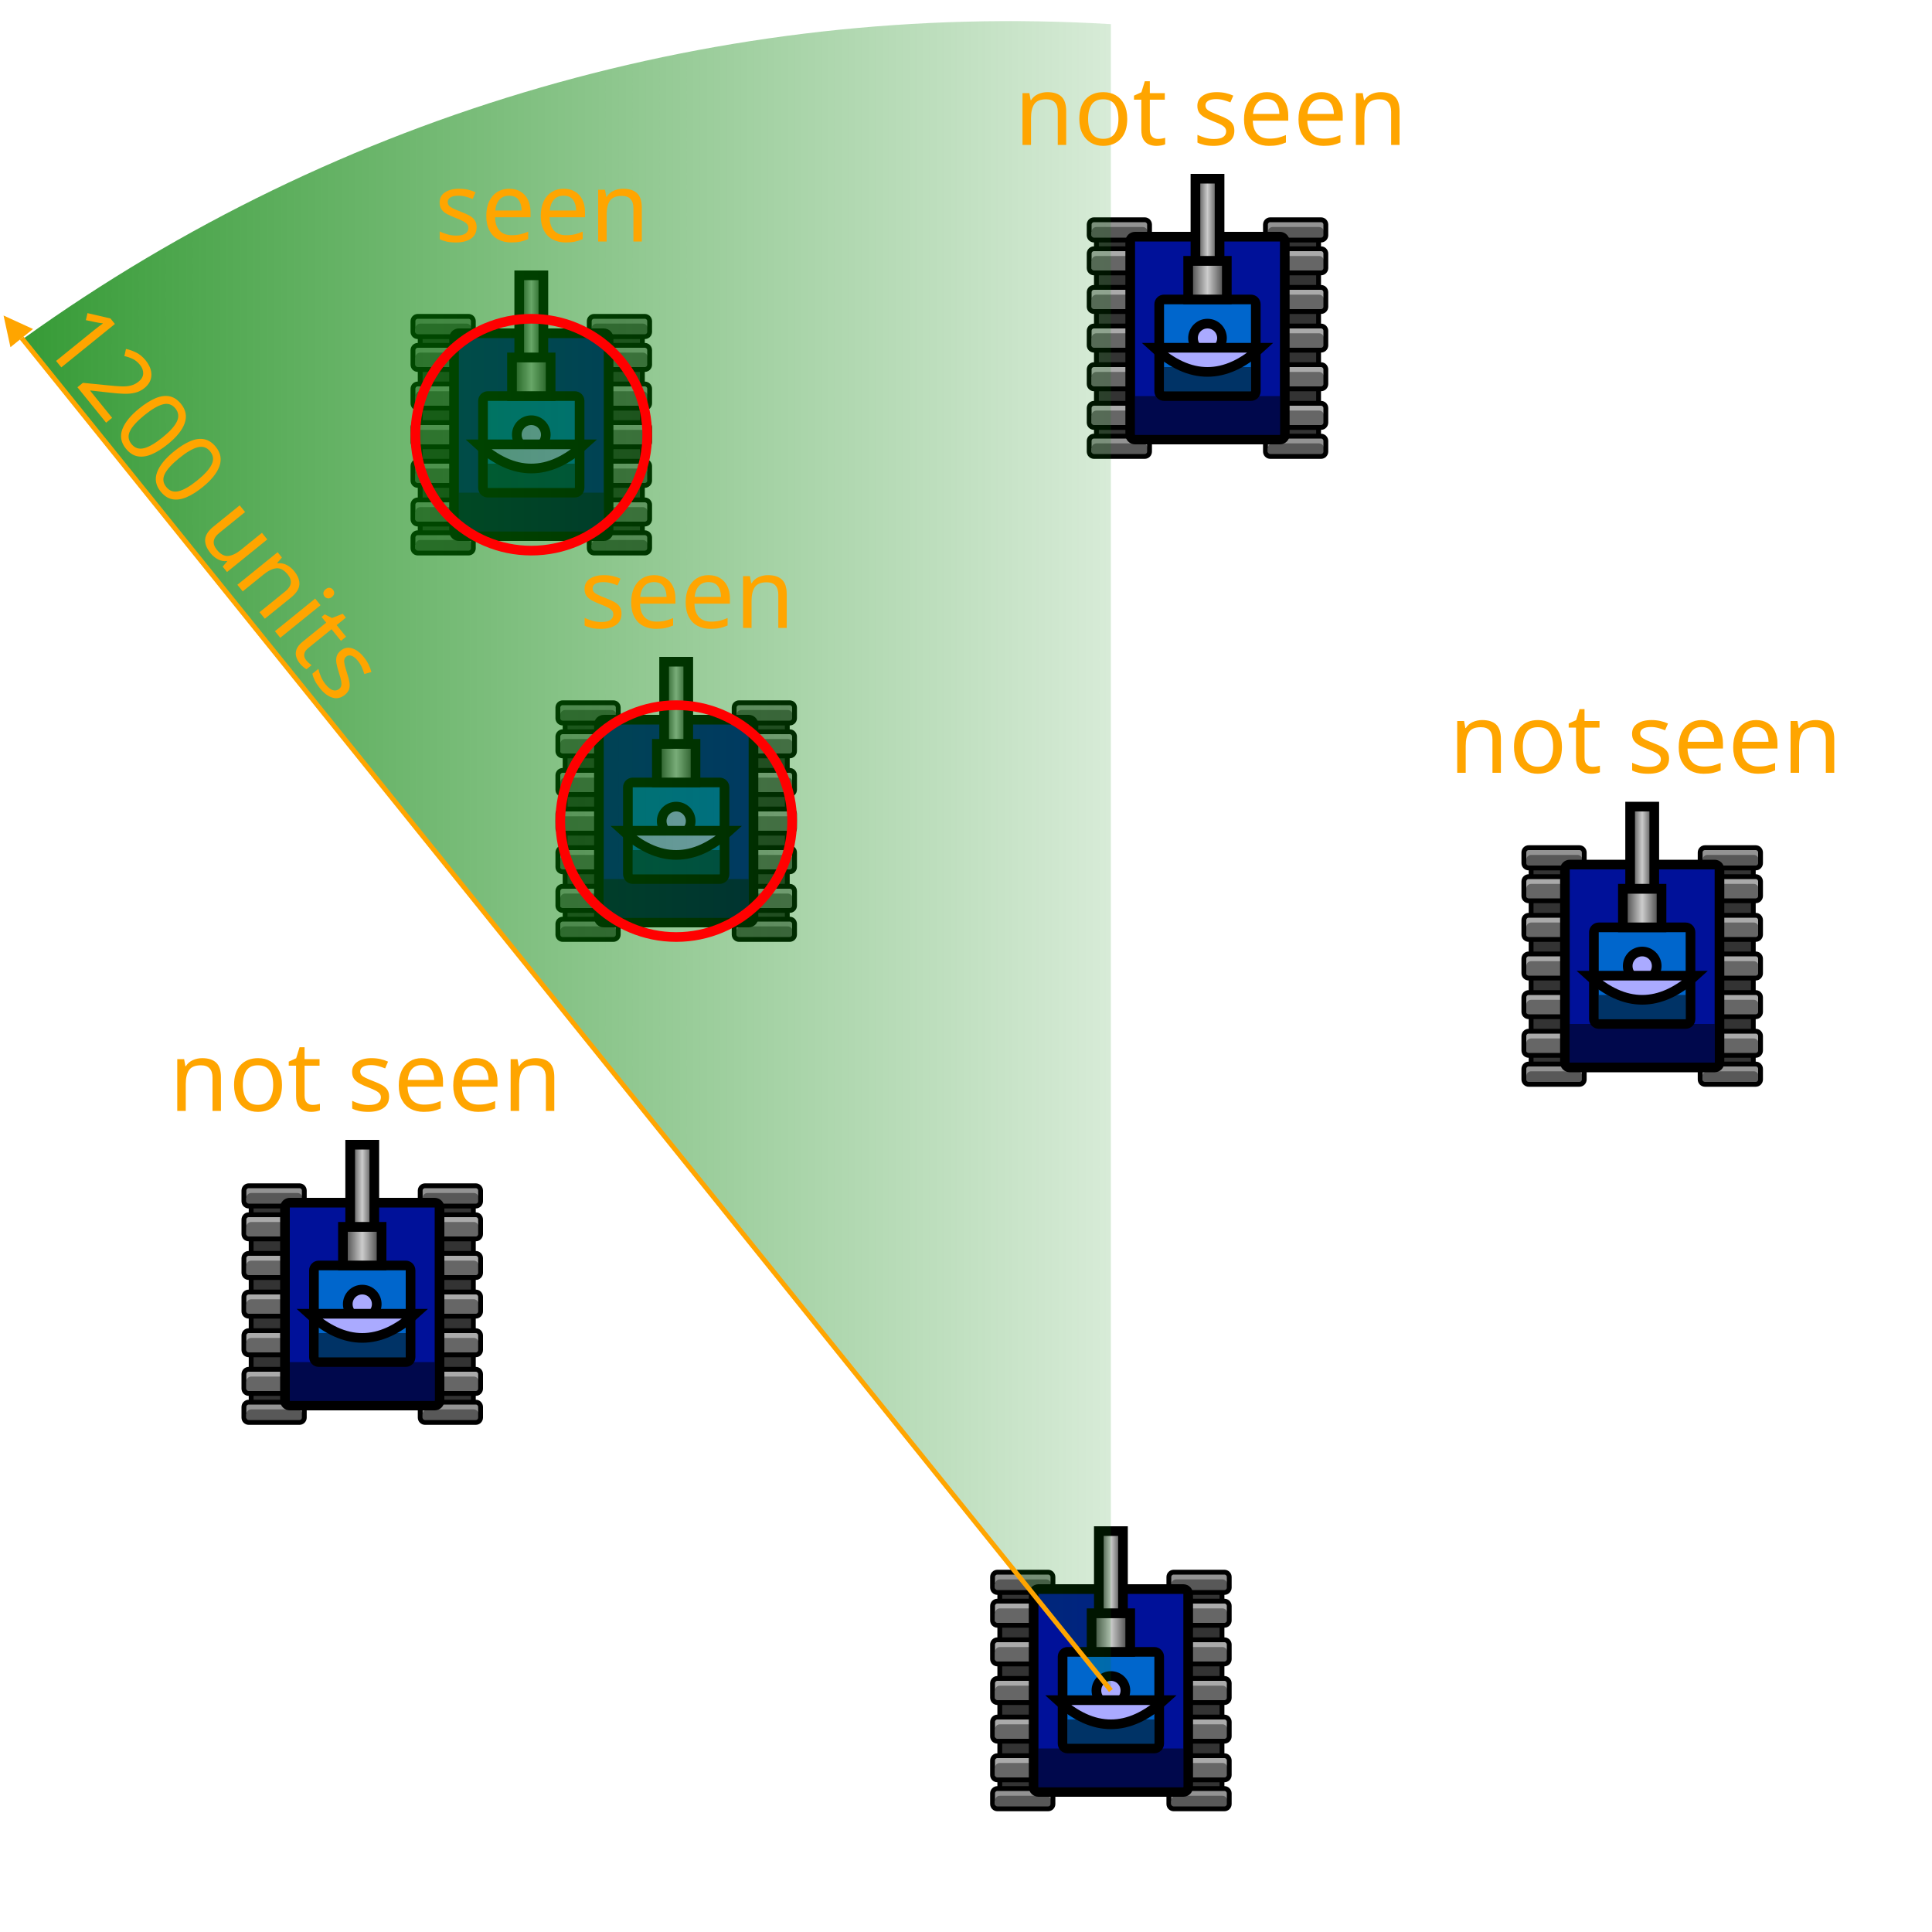
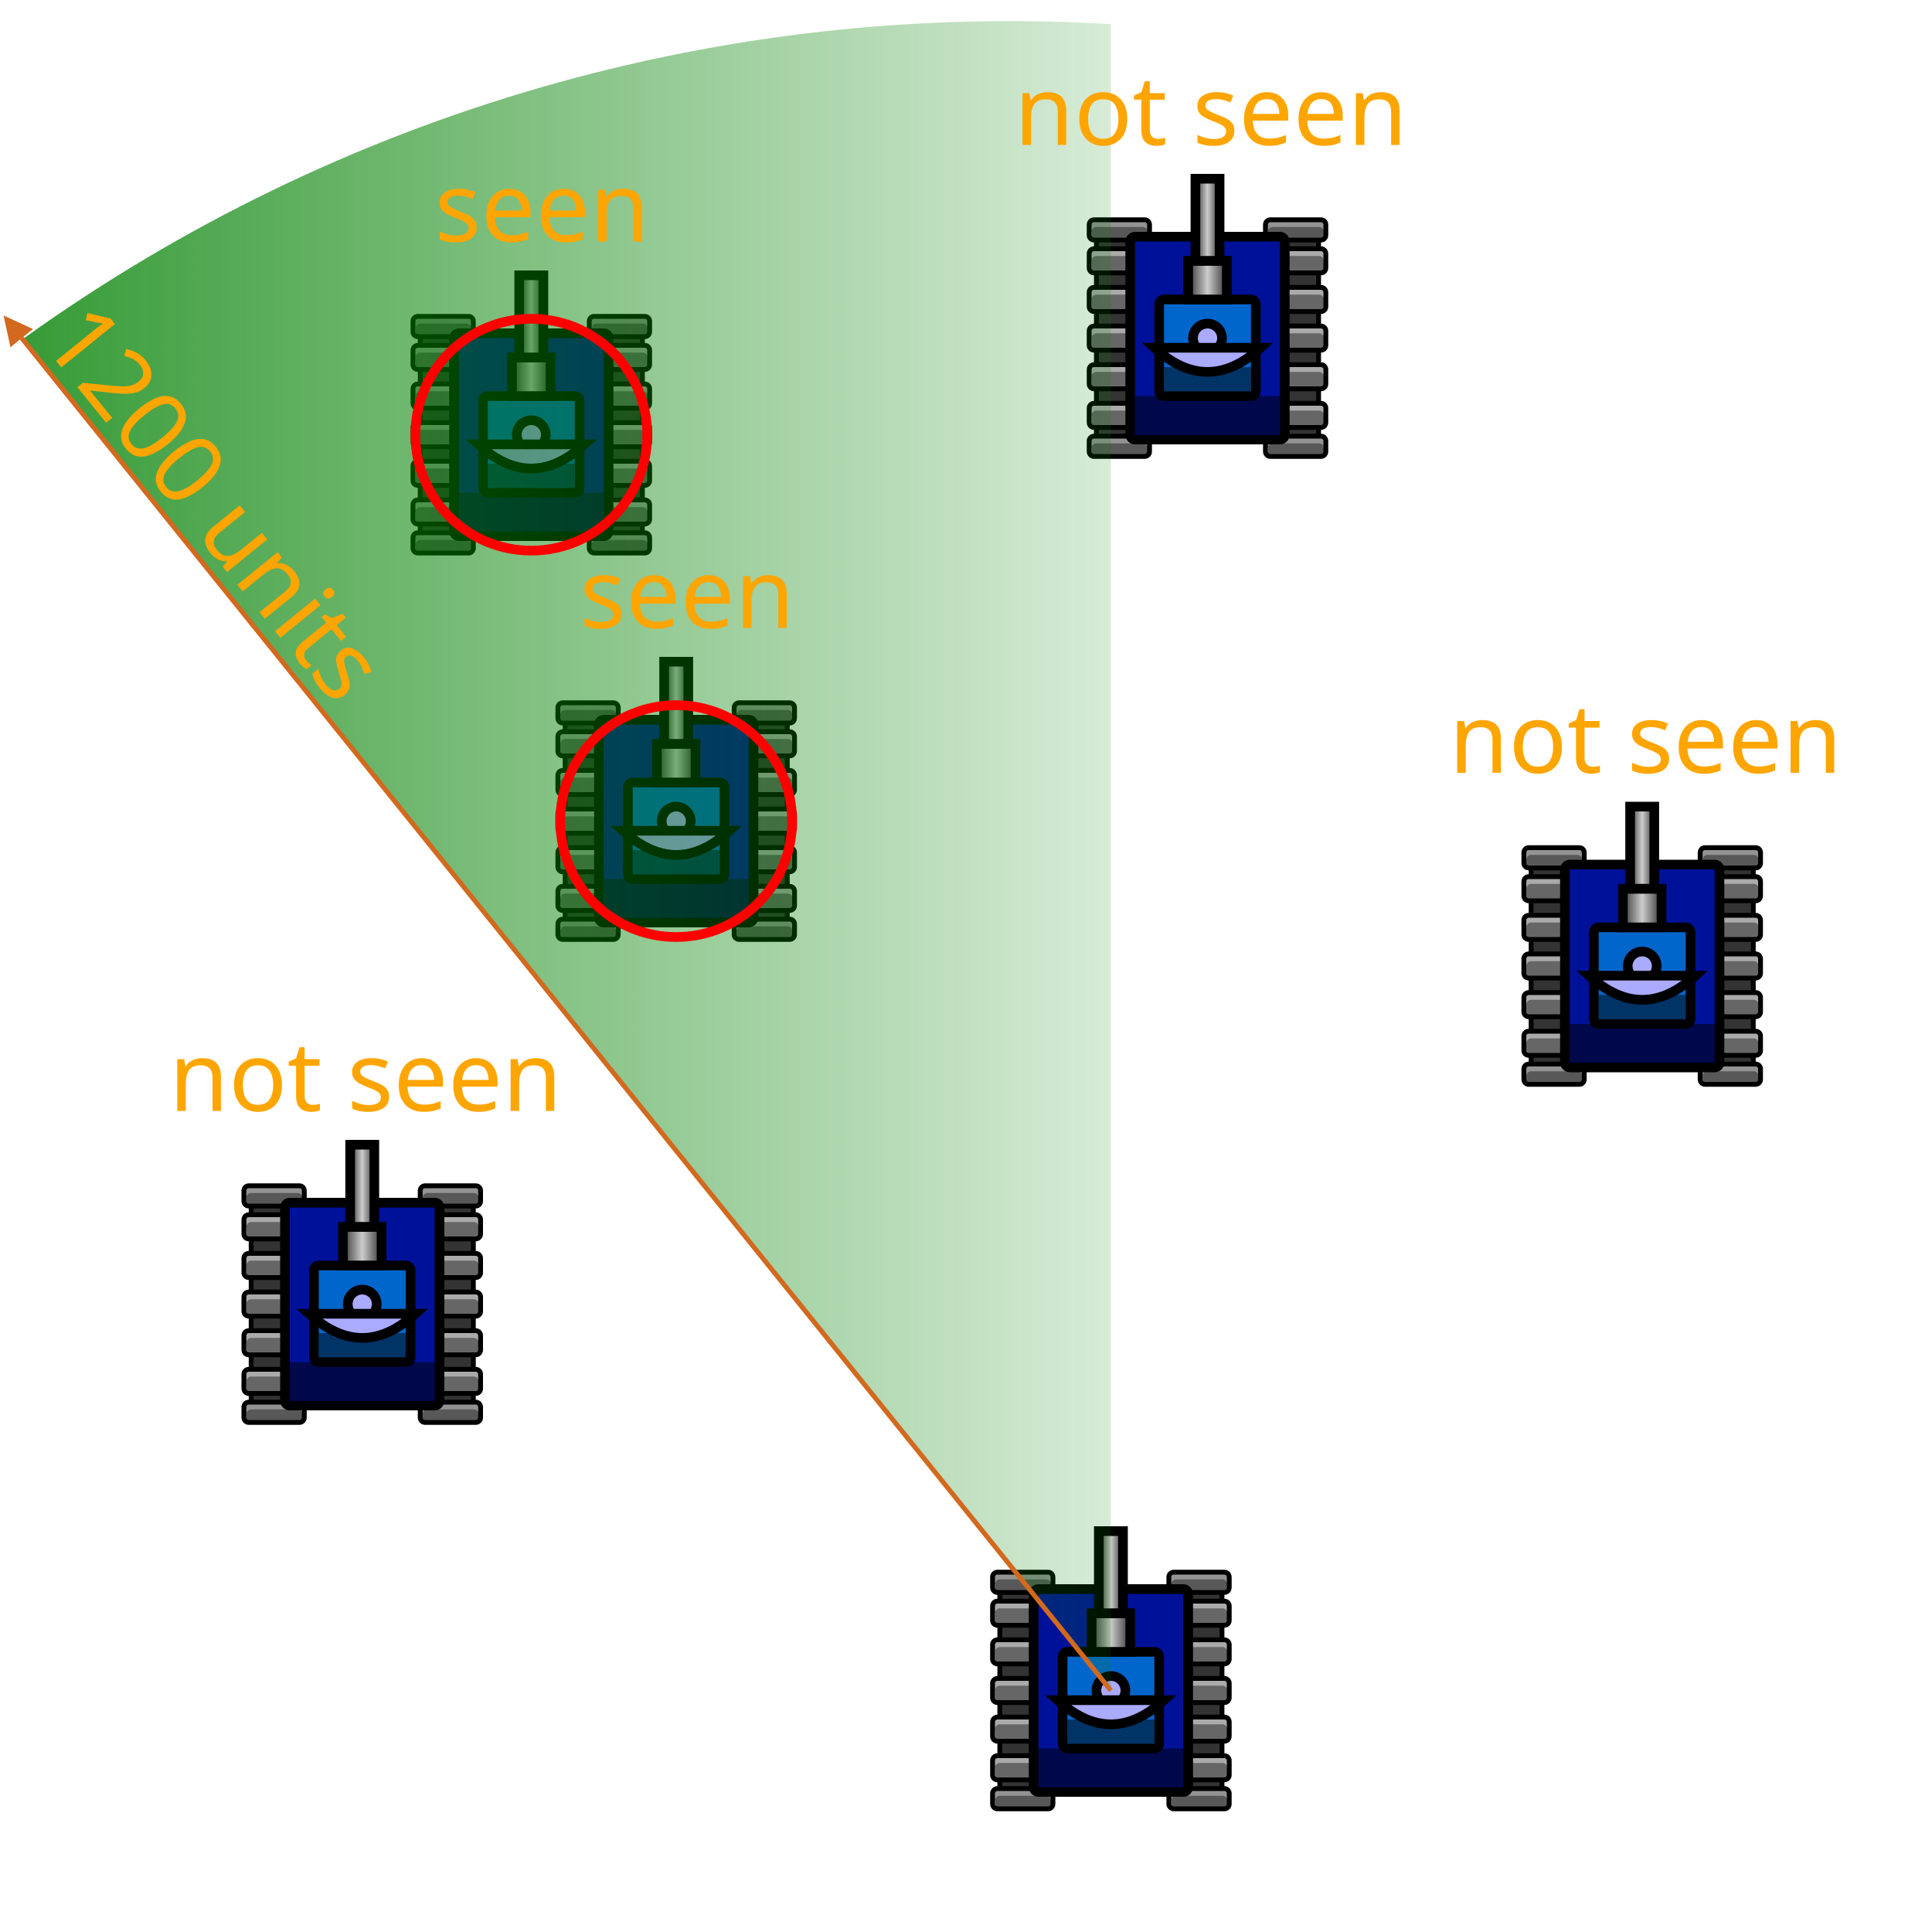
<svg xmlns="http://www.w3.org/2000/svg" version="1.1" width="400" height="400" viewBox="0 0 4000 4000">
  <style>
        .text {
            font-size: 200px;
            font-family: sans-serif;
            fill: orange
        } 
    </style>
  <use href="#tank" transform="translate(1900,3100)" style="--body-rotation:-90deg; --turret-rotation:-45deg; --radar-rotation:-10deg;" />
  <use href="#tank" transform="translate(700,500)" style="--body-rotation:10deg; --turret-rotation:80deg; --radar-rotation:127deg;" />
  <use href="#tank" transform="translate(1000,1300)" style="--body-rotation:310deg; --turret-rotation:65deg; --radar-rotation:54deg;" />
  <use href="#tank" transform="translate(2100,300)" style="--body-rotation:274deg; --turret-rotation:175deg; --radar-rotation:187deg;" />
  <use href="#tank" transform="translate(350,2300)" style="--body-rotation:190deg; --turret-rotation:27deg; --radar-rotation:150deg;" />
  <use href="#tank" transform="translate(3000,1600)" style="--body-rotation:166deg; --turret-rotation:266deg; --radar-rotation:74deg;" />
  <use href="#radar-sweep" />
  <use href="#arrows-with-text" />
  <circle cx="1100" cy="900" r="240" fill="none" stroke="red" stroke-width="20" />
  <circle cx="1400" cy="1700" r="240" fill="none" stroke="red" stroke-width="20" />
  <text x="900" y="500" class="text">seen</text>
  <text x="1200" y="1300" class="text">seen</text>
  <text x="2100" y="300" class="text">not seen</text>
  <text x="350" y="2300" class="text">not seen</text>
  <text x="3000" y="1600" class="text">not seen</text>
  <defs>
    <style>
            .tank-body, .tank-turret, .tank-radar {
            transform-origin: 400px 400px;
            }
            .tank-body {
            transform: rotate(var(--body-rotation, 10deg));
            }
            .tank-turret {
            transform: rotate(var(--turret-rotation, 80deg));
            }
            .tank-radar {
            transform: rotate(var(--radar-rotation, 127deg));
            }
        </style>
    <linearGradient id="cannon-grad" x1="0%" y1="0%" x2="100%" y2="0%">
      <stop offset="0%" stop-color="#333" />
      <stop offset="50%" stop-color="#CCC" />
      <stop offset="100%" stop-color="#333" />
    </linearGradient>
    <symbol id="link0">
      <rect x="5" y="55" width="125" height="25" fill="#aaaaaa" />
      <rect x="10" y="70" width="116" height="35" fill="#666666" rx="10" ry="10" />
      <rect x="5" y="55" width="125" height="50" fill="none" stroke="black" stroke-width="10" rx="10" ry="10" />
    </symbol>
    <symbol id="link30">
      <rect x="5" y="55" width="125" height="25" fill="#939393" />
      <rect x="10" y="70" width="116" height="30" fill="#585858" rx="10" ry="10" />
      <rect x="5" y="55" width="125" height="42" fill="none" stroke="black" stroke-width="10" rx="10" ry="10" />
    </symbol>
    <symbol id="link60">
      <rect x="5" y="55" width="125" height="20" fill="#555555" />
      <rect x="5" y="55" width="125" height="20" fill="none" stroke="black" stroke-width="10" rx="10" ry="10" />
    </symbol>
    <symbol id="main-track">
      <rect x="20" y="75" width="95" height="450" fill="#333333" stroke="black" stroke-width="10" />
    </symbol>
    <symbol id="track1">
      <use href="#main-track" />
      <use href="#link30" />
      <use href="#link0" y="60" />
      <use href="#link0" y="140" />
      <use href="#link0" y="220" />
      <use href="#link0" y="300" />
      <use href="#link0" y="380" />
      <use href="#link30" y="448" />
    </symbol>
    <symbol id="track2">
      <use href="#main-track" />
      <use href="#link60" />
      <use href="#link0" y="33" />
      <use href="#link0" y="113" />
      <use href="#link0" y="193" />
      <use href="#link0" y="273" />
      <use href="#link0" y="353" />
      <use href="#link0" y="433" />
    </symbol>
    <symbol id="track3">
      <use href="#main-track" />
      <use href="#link0" y="7" />
      <use href="#link0" y="87" />
      <use href="#link0" y="167" />
      <use href="#link0" y="247" />
      <use href="#link0" y="327" />
      <use href="#link0" y="407" />
      <use href="#link60" y="470" />
    </symbol>
    <symbol id="body">
      <use href="#track1" x="150" y="100" />
      <use href="#track1" x="515" y="100" />
      <rect x="240" y="190" width="320" height="420" fill="#019" stroke="black" stroke-width="20" rx="10" ry="10" />
      <rect x="250" y="520" width="300" height="80" fill="black" opacity="0.5" />
    </symbol>
    <symbol id="turret">
      <rect x="300" y="320" width="200" height="200" fill="#06C" stroke="black" stroke-width="20" rx="10" ry="10" />
      <rect x="310" y="460" width="180" height="50" fill="black" opacity="0.5" />
      <rect x="360" y="240" width="80" height="80" fill="url(#cannon-grad)" stroke="black" stroke-width="20" />
      <rect x="375" y="70" width="50" height="170" fill="url(#cannon-grad)" stroke="black" stroke-width="20" />
    </symbol>
    <symbol id="radar">
      <circle cx="400" cy="400" r="30" fill="#AAF" stroke="black" stroke-width="20" />
      <path d="M 290 420 q 110 100 220 0 z" fill="#AAF" stroke="black" stroke-width="20" />
    </symbol>
    <symbol id="tank">
      <use class="tank-body" href="#body" />
      <use class="tank-turret" href="#turret" />
      <use class="tank-radar" href="#radar" />
    </symbol>
    <defs>
      <linearGradient id="sweepGrad" gradientUnits="userSpaceOnUse" x1="0" y1="0" x2="5000" y2="0">
        <stop offset="0%" stop-color="green" stop-opacity="0.8" />
        <stop offset="50%" stop-color="green" stop-opacity="0.1" />
        <stop offset="100%" stop-color="green" stop-opacity="0" />
      </linearGradient>
      <clipPath id="sector">
        <path d="                     M 2300 3500                     L 50 700                     A -3500 -3500 0 0 1 2300 50                     Z" />
      </clipPath>
    </defs>
    <symbol id="radar-sweep">
      <rect x="0" y="0" width="4000" height="4000" fill="url(#sweepGrad)" clip-path="url(#sector)" />
    </symbol>
    <symbol id="arrows-with-text">
-       <marker id="arrow-head" fill="orange" markerWidth="20" markerHeight="20" refX="6" refY="3" orient="auto">
+       <marker id="arrow-head" fill="chocolate" markerWidth="20" markerHeight="20" refX="6" refY="3" orient="auto">
        <polygon points="6 0, 12 3, 6 6" />
      </marker>
-       <line x1="2300" y1="3500" x2="45" y2="700" stroke="orange" stroke-width="10" marker-end="url(#arrow-head)" />
+       <line x1="2300" y1="3500" x2="45" y2="700" stroke="chocolate" stroke-width="10" marker-end="url(#arrow-head)" />
      <text x="600" y="380" class="text" transform="rotate(51)">1200 units</text>
    </symbol>
  </defs>
</svg>
